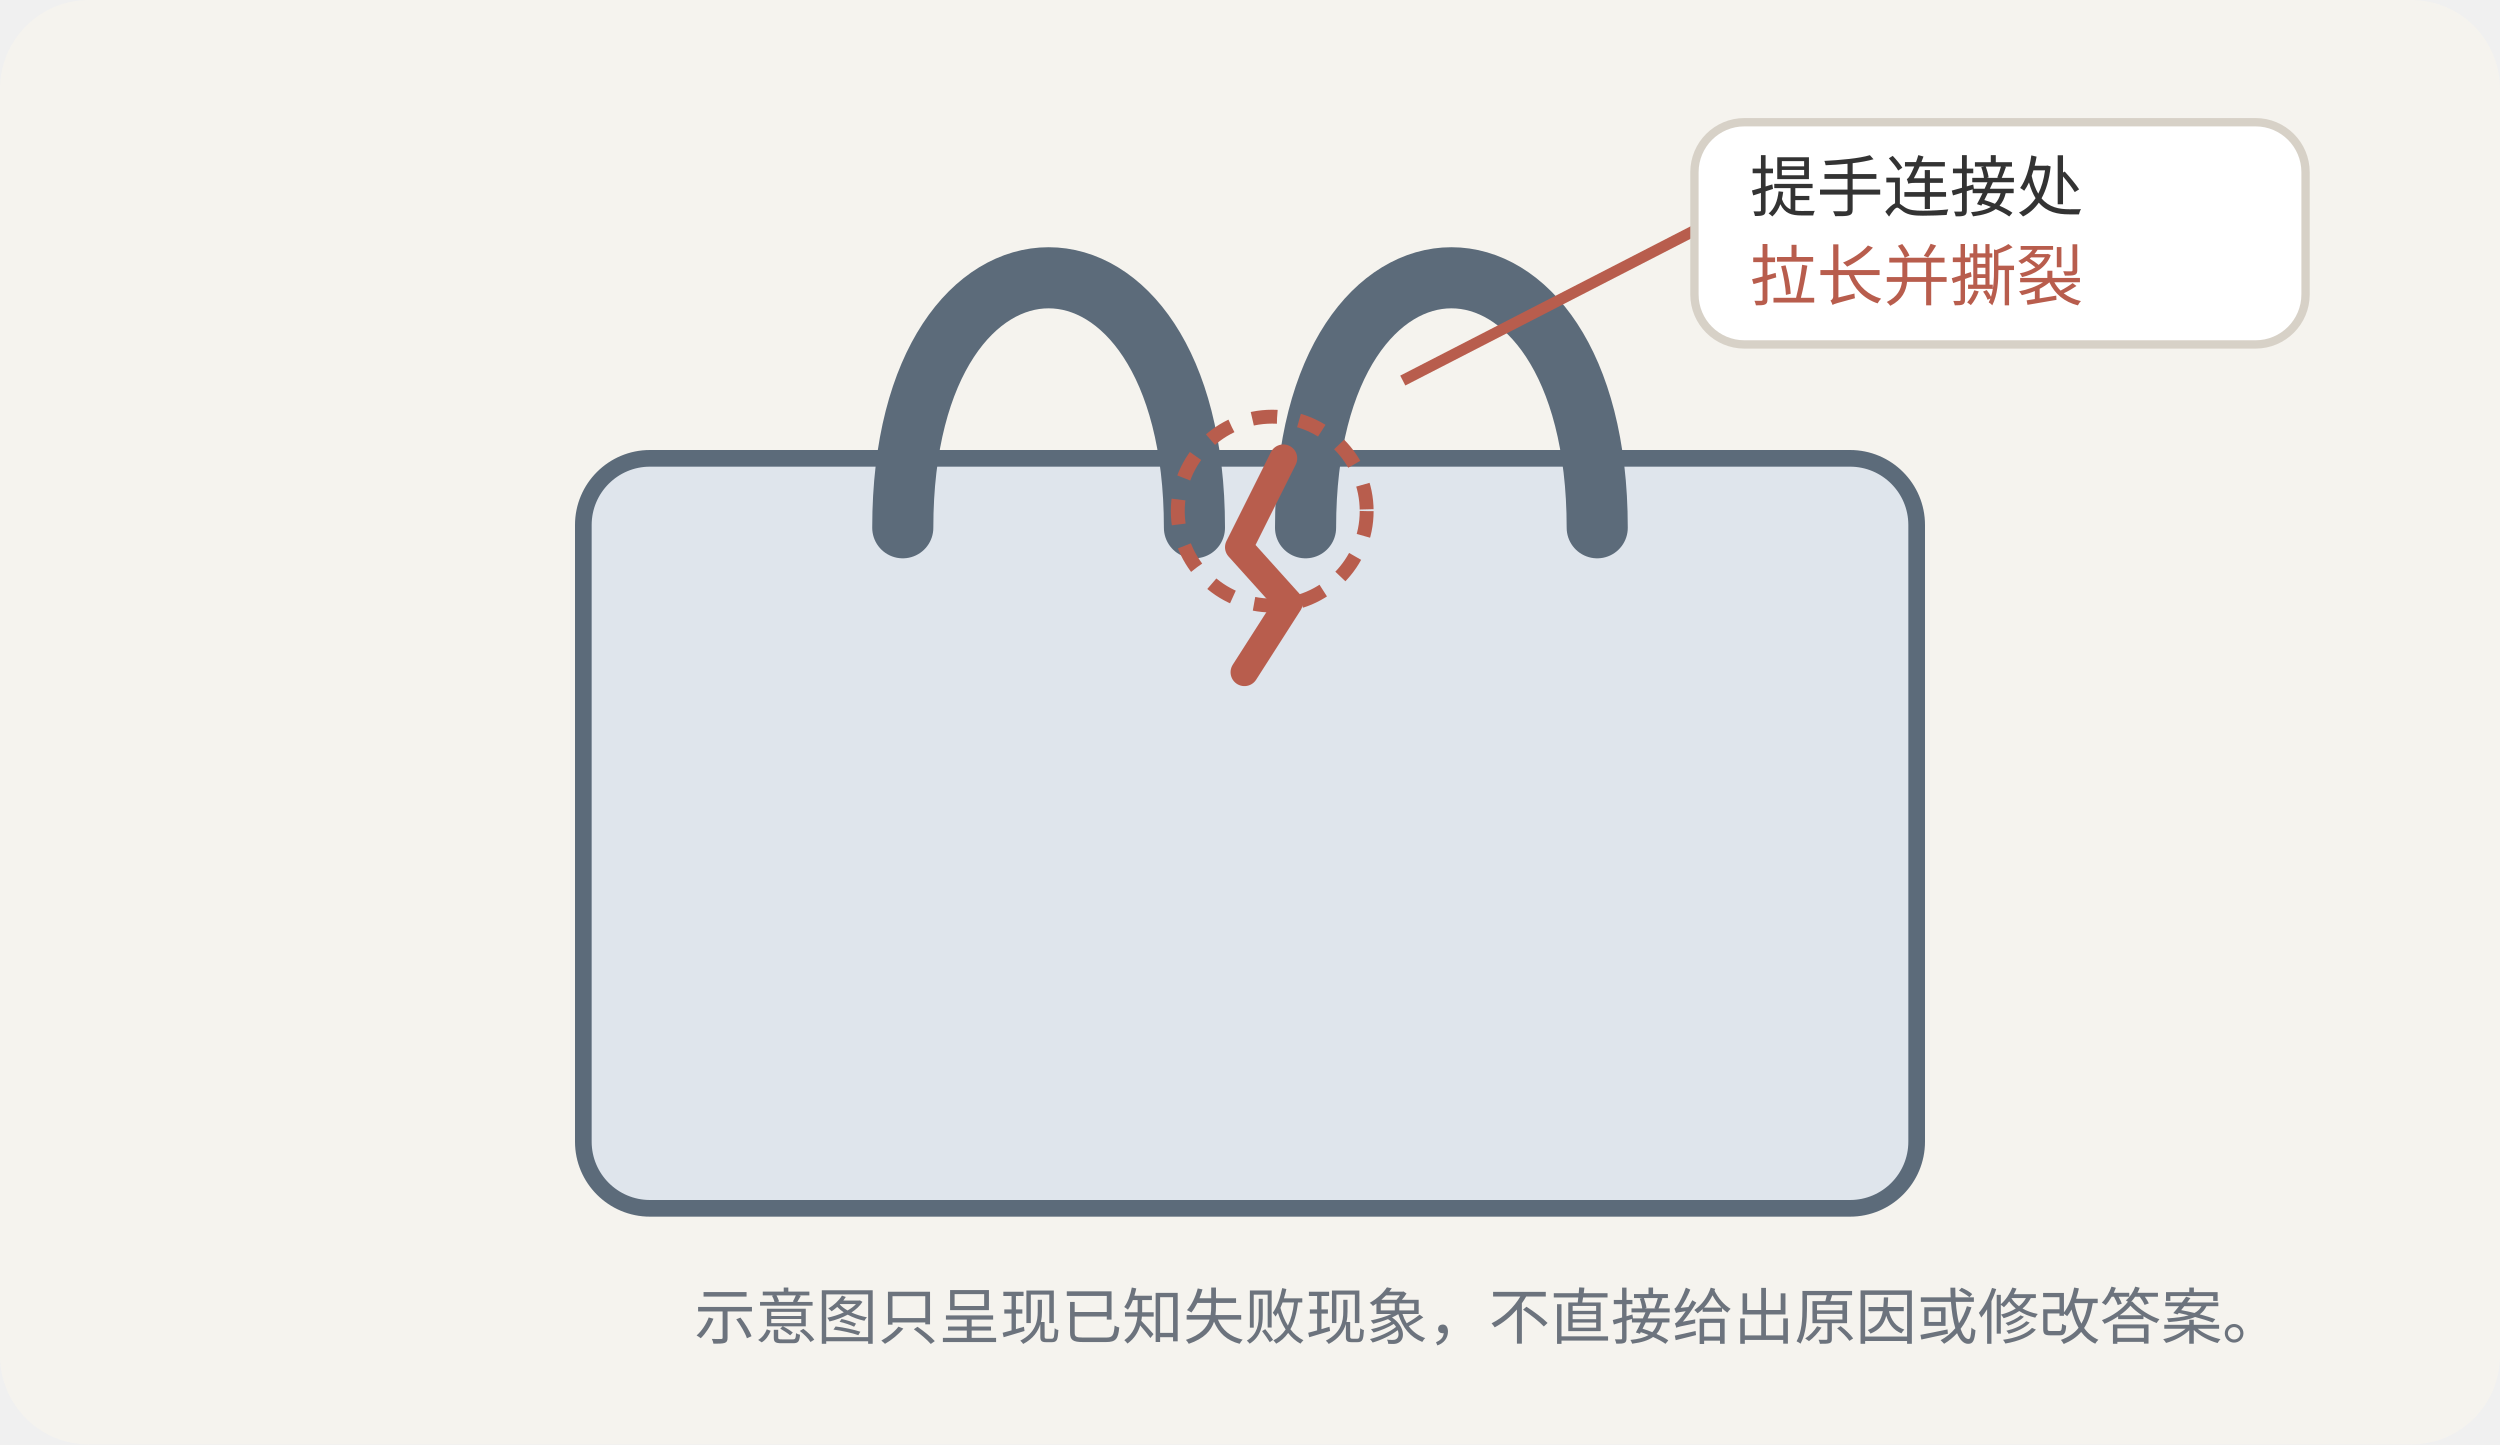
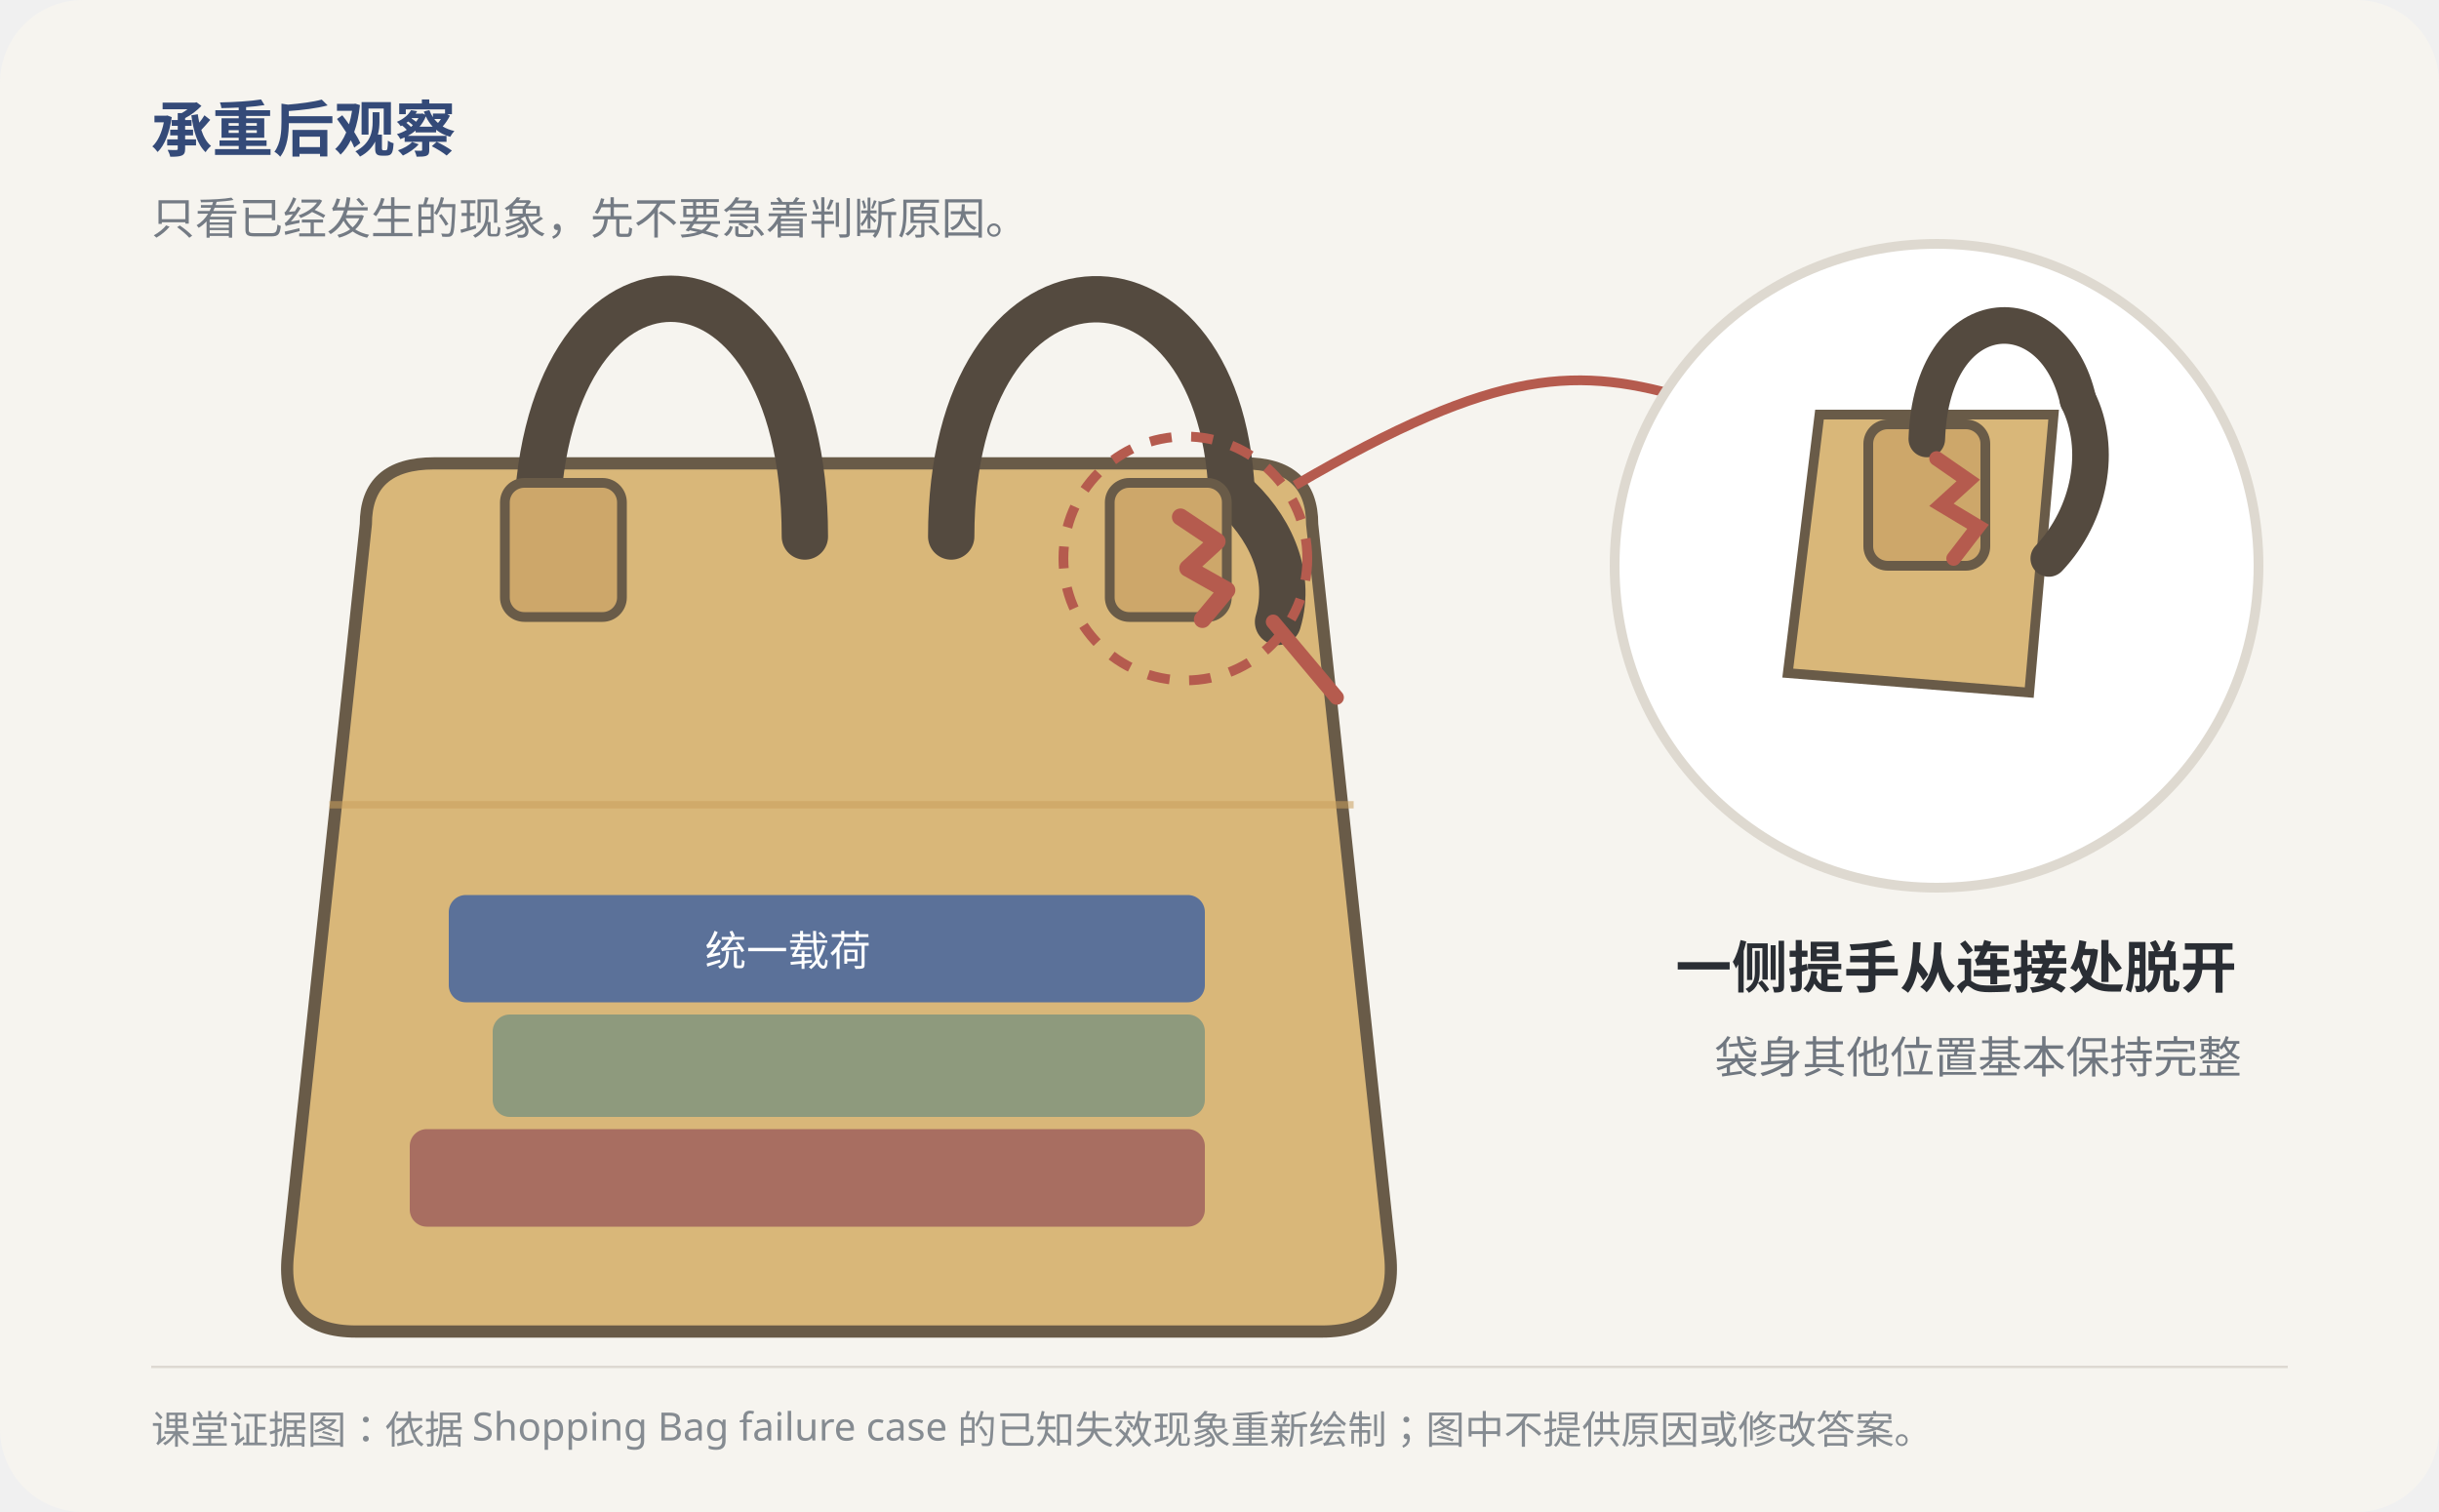
- <svg xmlns="http://www.w3.org/2000/svg" width="900" height="520" viewBox="0 0 900 520" role="img" aria-labelledby="title desc">
-   <rect width="900" height="520" rx="32" fill="#f5f3ee" />
-   <rect x="210" y="165" width="480" height="270" rx="24" fill="#dfe5ec" stroke="#5c6b7a" stroke-width="6" />
-   <path d="M325 190 C325 70, 430 70, 430 190" fill="none" stroke="#5c6b7a" stroke-width="22" stroke-linecap="round" />
-   <path d="M470 190 C470 70, 575 70, 575 190" fill="none" stroke="#5c6b7a" stroke-width="22" stroke-linecap="round" />
-   <path d="M462 165 l-16 32 18 20 -16 25" fill="none" stroke="#b85d4d" stroke-width="10" stroke-linecap="round" stroke-linejoin="round" />
-   <circle cx="458" cy="184" r="34" fill="none" stroke="#b85d4d" stroke-width="5" stroke-dasharray="9 8" />
-   <path d="M505 137 L610 83" stroke="#b85d4d" stroke-width="4" />
-   <rect x="610" y="44" width="220" height="80" rx="18" fill="#fff" stroke="#d7d1c7" stroke-width="3" />
-   <text x="630" y="76" font-family="sans-serif" font-size="24" fill="#333">提手连接处</text>
-   <text x="630" y="108" font-family="sans-serif" font-size="24" fill="#b85d4d">拉长并撕裂</text>
-   <text x="250" y="482" font-family="sans-serif" font-size="22" fill="#6c737d">示意图只呈现已知失败现象，不直接给出原因或修改答案。</text>
+ <svg xmlns="http://www.w3.org/2000/svg" width="1000" height="620" viewBox="0 0 1000 620" role="img" aria-labelledby="title desc">
+   <rect width="1000" height="620" rx="34" fill="#f6f4ef" />
+   <text x="62" y="62" font-family="PingFang SC,Microsoft YaHei,sans-serif" font-size="25" font-weight="700" fill="#344a78">承重后观察</text>
+   <text x="62" y="96" font-family="PingFang SC,Microsoft YaHei,sans-serif" font-size="18" fill="#747b84">只看已经发生的现象，先不要急着判断原因。</text>
+   <path d="M150 215 Q150 190 178 190 H510 Q538 190 538 215 L570 515 Q573 546 542 546 H146 Q115 546 118 515 Z" fill="#d9b779" stroke="#695b48" stroke-width="5" />
+   <path d="M135 330 H555" stroke="#c89e5d" stroke-width="3" opacity=".55" />
+   <rect x="184" y="367" width="310" height="44" rx="7" fill="#5b7199" />
+   <rect x="202" y="416" width="292" height="42" rx="7" fill="#8e9a7d" />
+   <rect x="168" y="463" width="326" height="40" rx="7" fill="#a86e61" />
+   <text x="289" y="396" font-family="PingFang SC,Microsoft YaHei,sans-serif" font-size="17" fill="white">统一载荷</text>
+   <path d="M220 220 C220 90 330 90 330 220" fill="none" stroke="#544a3f" stroke-width="19" stroke-linecap="round" />
+   <rect x="207" y="198" width="48" height="55" rx="8" fill="#cda76a" stroke="#695b48" stroke-width="4" />
+   <path d="M390 220 C390 95 500 92 505 202" fill="none" stroke="#544a3f" stroke-width="19" stroke-linecap="round" />
+   <path d="M505 202 C520 215 530 235 524 255" fill="none" stroke="#544a3f" stroke-width="19" stroke-linecap="round" />
+   <rect x="455" y="198" width="48" height="55" rx="8" fill="#cda76a" stroke="#695b48" stroke-width="4" />
+   <path d="M484 212 l15 10 -12 11 16 9 -10 12" fill="none" stroke="#b55b4e" stroke-width="7" stroke-linecap="round" stroke-linejoin="round" />
+   <path d="M522 255 L548 286" stroke="#b55b4e" stroke-width="6" stroke-linecap="round" />
+   <circle cx="486" cy="229" r="50" fill="none" stroke="#b55b4e" stroke-width="4" stroke-dasharray="9 8" />
+   <path d="M531 199 C615 150 647 150 694 164" fill="none" stroke="#b55b4e" stroke-width="4" />
+   <circle cx="794" cy="232" r="132" fill="#fff" stroke="#ded9d0" stroke-width="4" />
+   <path d="M733 276 L746 170 H842 L832 284 Z" fill="#d9b779" stroke="#695b48" stroke-width="4" />
+   <rect x="766" y="174" width="48" height="58" rx="8" fill="#cda76a" stroke="#695b48" stroke-width="4" />
+   <path d="M790 180 C792 122 842 120 852 164" fill="none" stroke="#544a3f" stroke-width="15" stroke-linecap="round" />
+   <path d="M852 164 C862 184 857 211 840 229" fill="none" stroke="#544a3f" stroke-width="15" stroke-linecap="round" />
+   <path d="M794 188 l13 9 -11 10 15 9 -10 13" fill="none" stroke="#b55b4e" stroke-width="6" stroke-linecap="round" />
+   <text x="687" y="405" font-family="PingFang SC,Microsoft YaHei,sans-serif" font-size="23" font-weight="700" fill="#2a2e34">一侧提手从连接处脱开</text>
+   <text x="703" y="440" font-family="PingFang SC,Microsoft YaHei,sans-serif" font-size="18" fill="#707780">袋身其他位置基本保持完整</text>
+   <rect x="62" y="560" width="876" height="1" fill="#ddd9d2" />
+   <text x="62" y="592" font-family="PingFang SC,Microsoft YaHei,sans-serif" font-size="16" fill="#858b91">课堂证据图：依据 Shopping Bag failure case 的已知失效现象重新绘制；图中不提供原因或修改答案。</text>
</svg>
